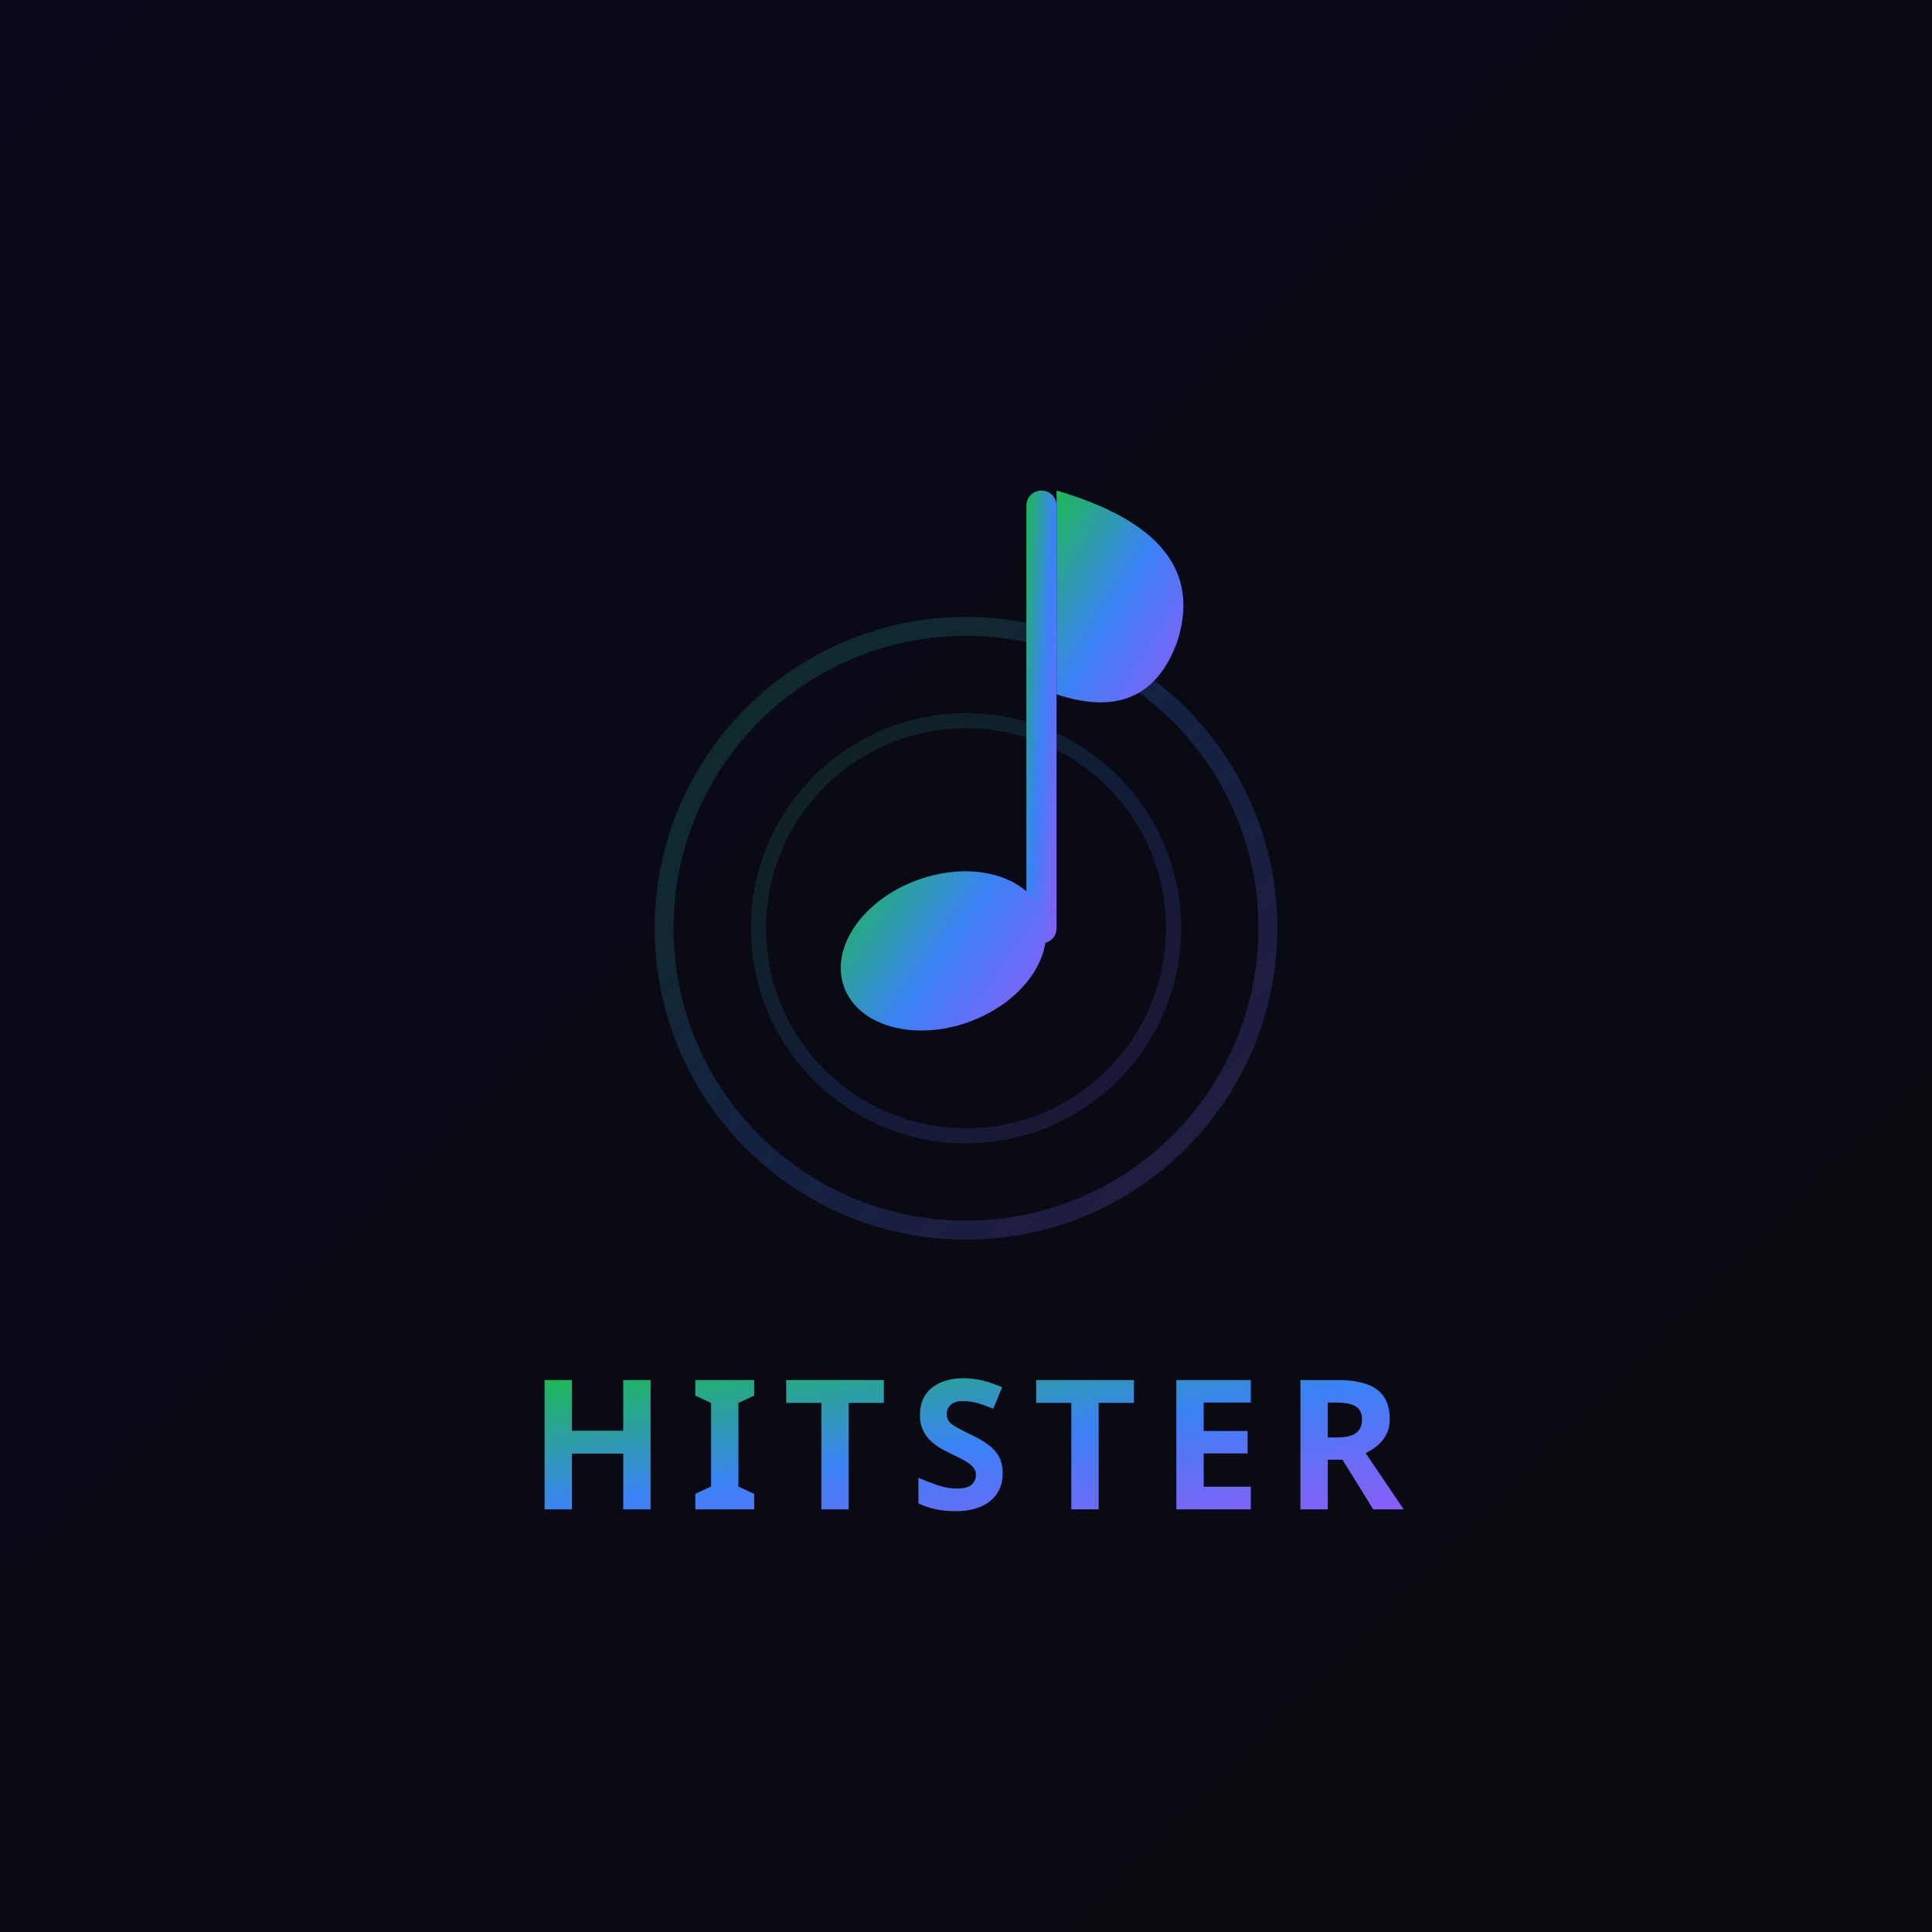
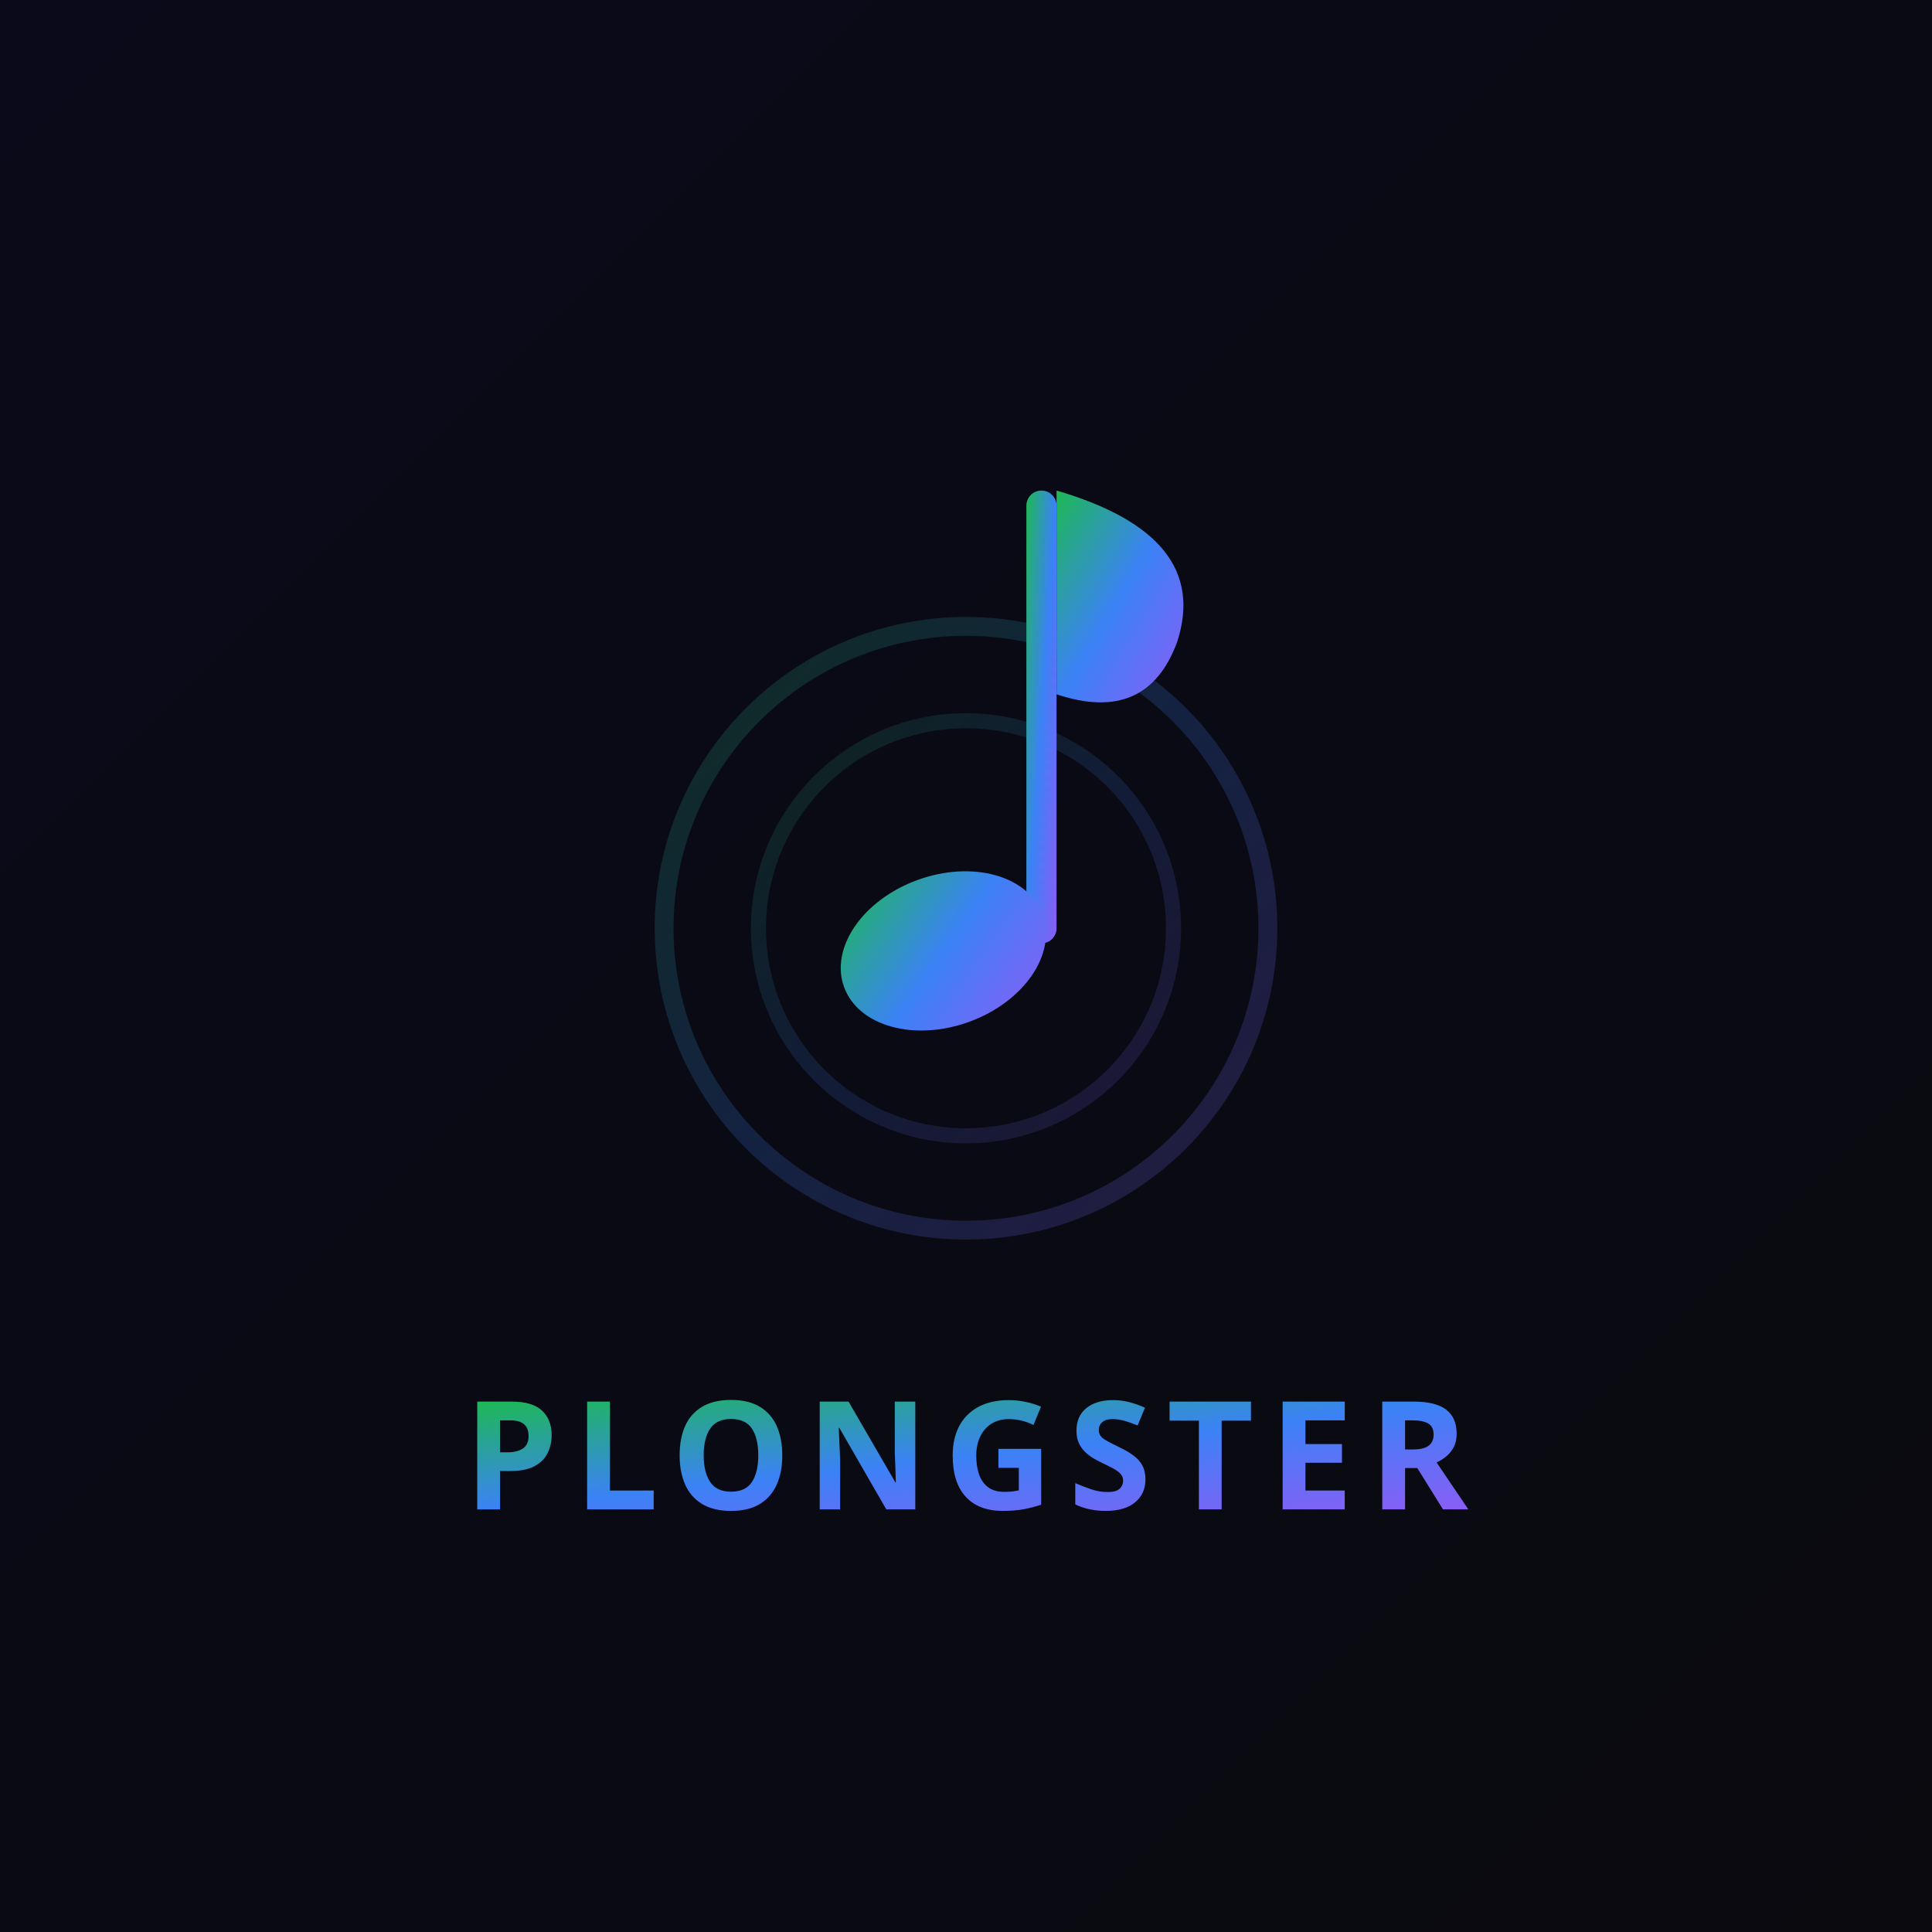
<svg xmlns="http://www.w3.org/2000/svg" viewBox="0 0 512 512" width="512" height="512">
  <defs>
    <linearGradient id="bg" x1="0" y1="0" x2="1" y2="1">
      <stop offset="0%" stop-color="#0a0a1a" />
      <stop offset="100%" stop-color="#0a0a0f" />
    </linearGradient>
    <linearGradient id="accent" x1="0" y1="0" x2="1" y2="1">
      <stop offset="0%" stop-color="#1DB954" />
      <stop offset="50%" stop-color="#3b82f6" />
      <stop offset="100%" stop-color="#8b5cf6" />
    </linearGradient>
  </defs>
  <rect width="512" height="512" fill="url(#bg)" />
  <g transform="translate(256,230)">
    <circle cx="0" cy="16" r="80" fill="none" stroke="url(#accent)" stroke-width="5" opacity="0.2" />
    <circle cx="0" cy="16" r="55" fill="none" stroke="url(#accent)" stroke-width="4" opacity="0.15" />
    <circle cx="0" cy="16" r="14" fill="url(#accent)" opacity="0.4" />
    <rect x="16" y="-100" width="8" height="120" rx="4" fill="url(#accent)" />
    <path d="M24,-100 Q65,-88 56,-60 Q48,-38 24,-46" fill="url(#accent)" />
    <ellipse cx="-6" cy="22" rx="28" ry="20" transform="rotate(-20, -6, 22)" fill="url(#accent)" />
  </g>
-   <text x="256" y="400" text-anchor="middle" font-family="sans-serif" font-weight="900" font-size="48" letter-spacing="6" fill="url(#accent)">HITSTER</text>
+   <text x="256" y="400" text-anchor="middle" font-family="sans-serif" font-weight="900" font-size="40" letter-spacing="4" fill="url(#accent)">PLONGSTER</text>
</svg>
